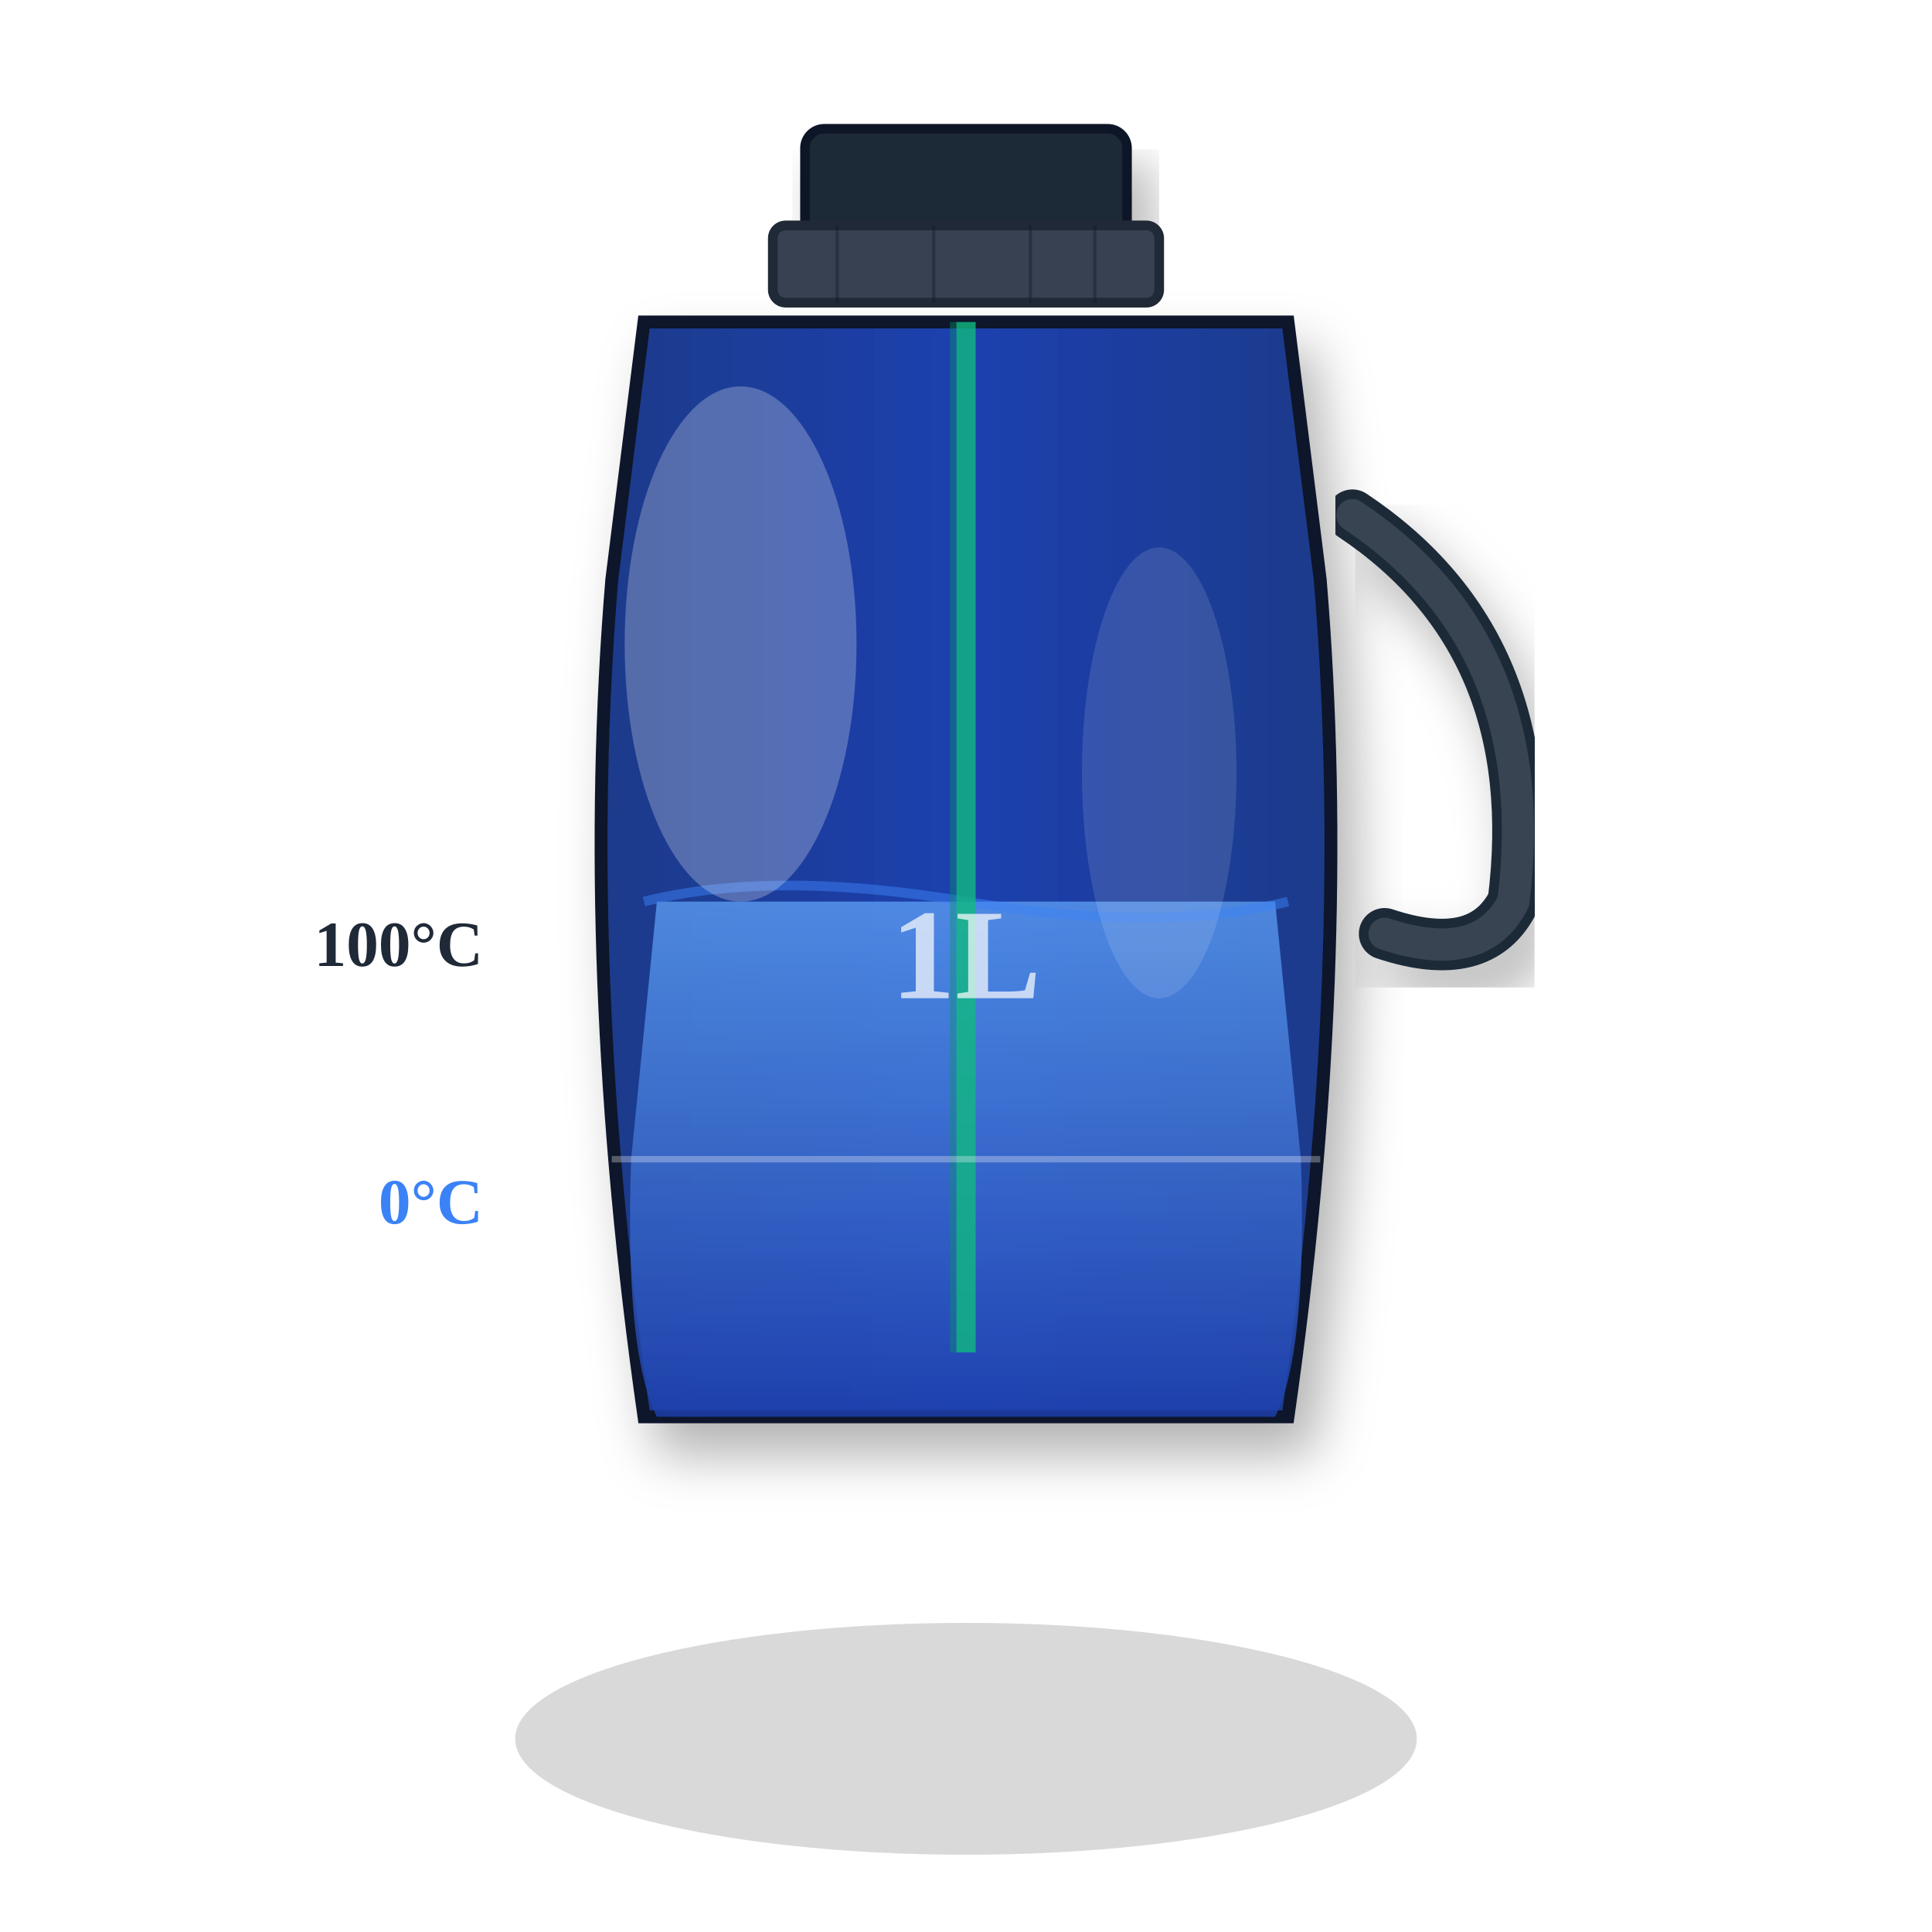
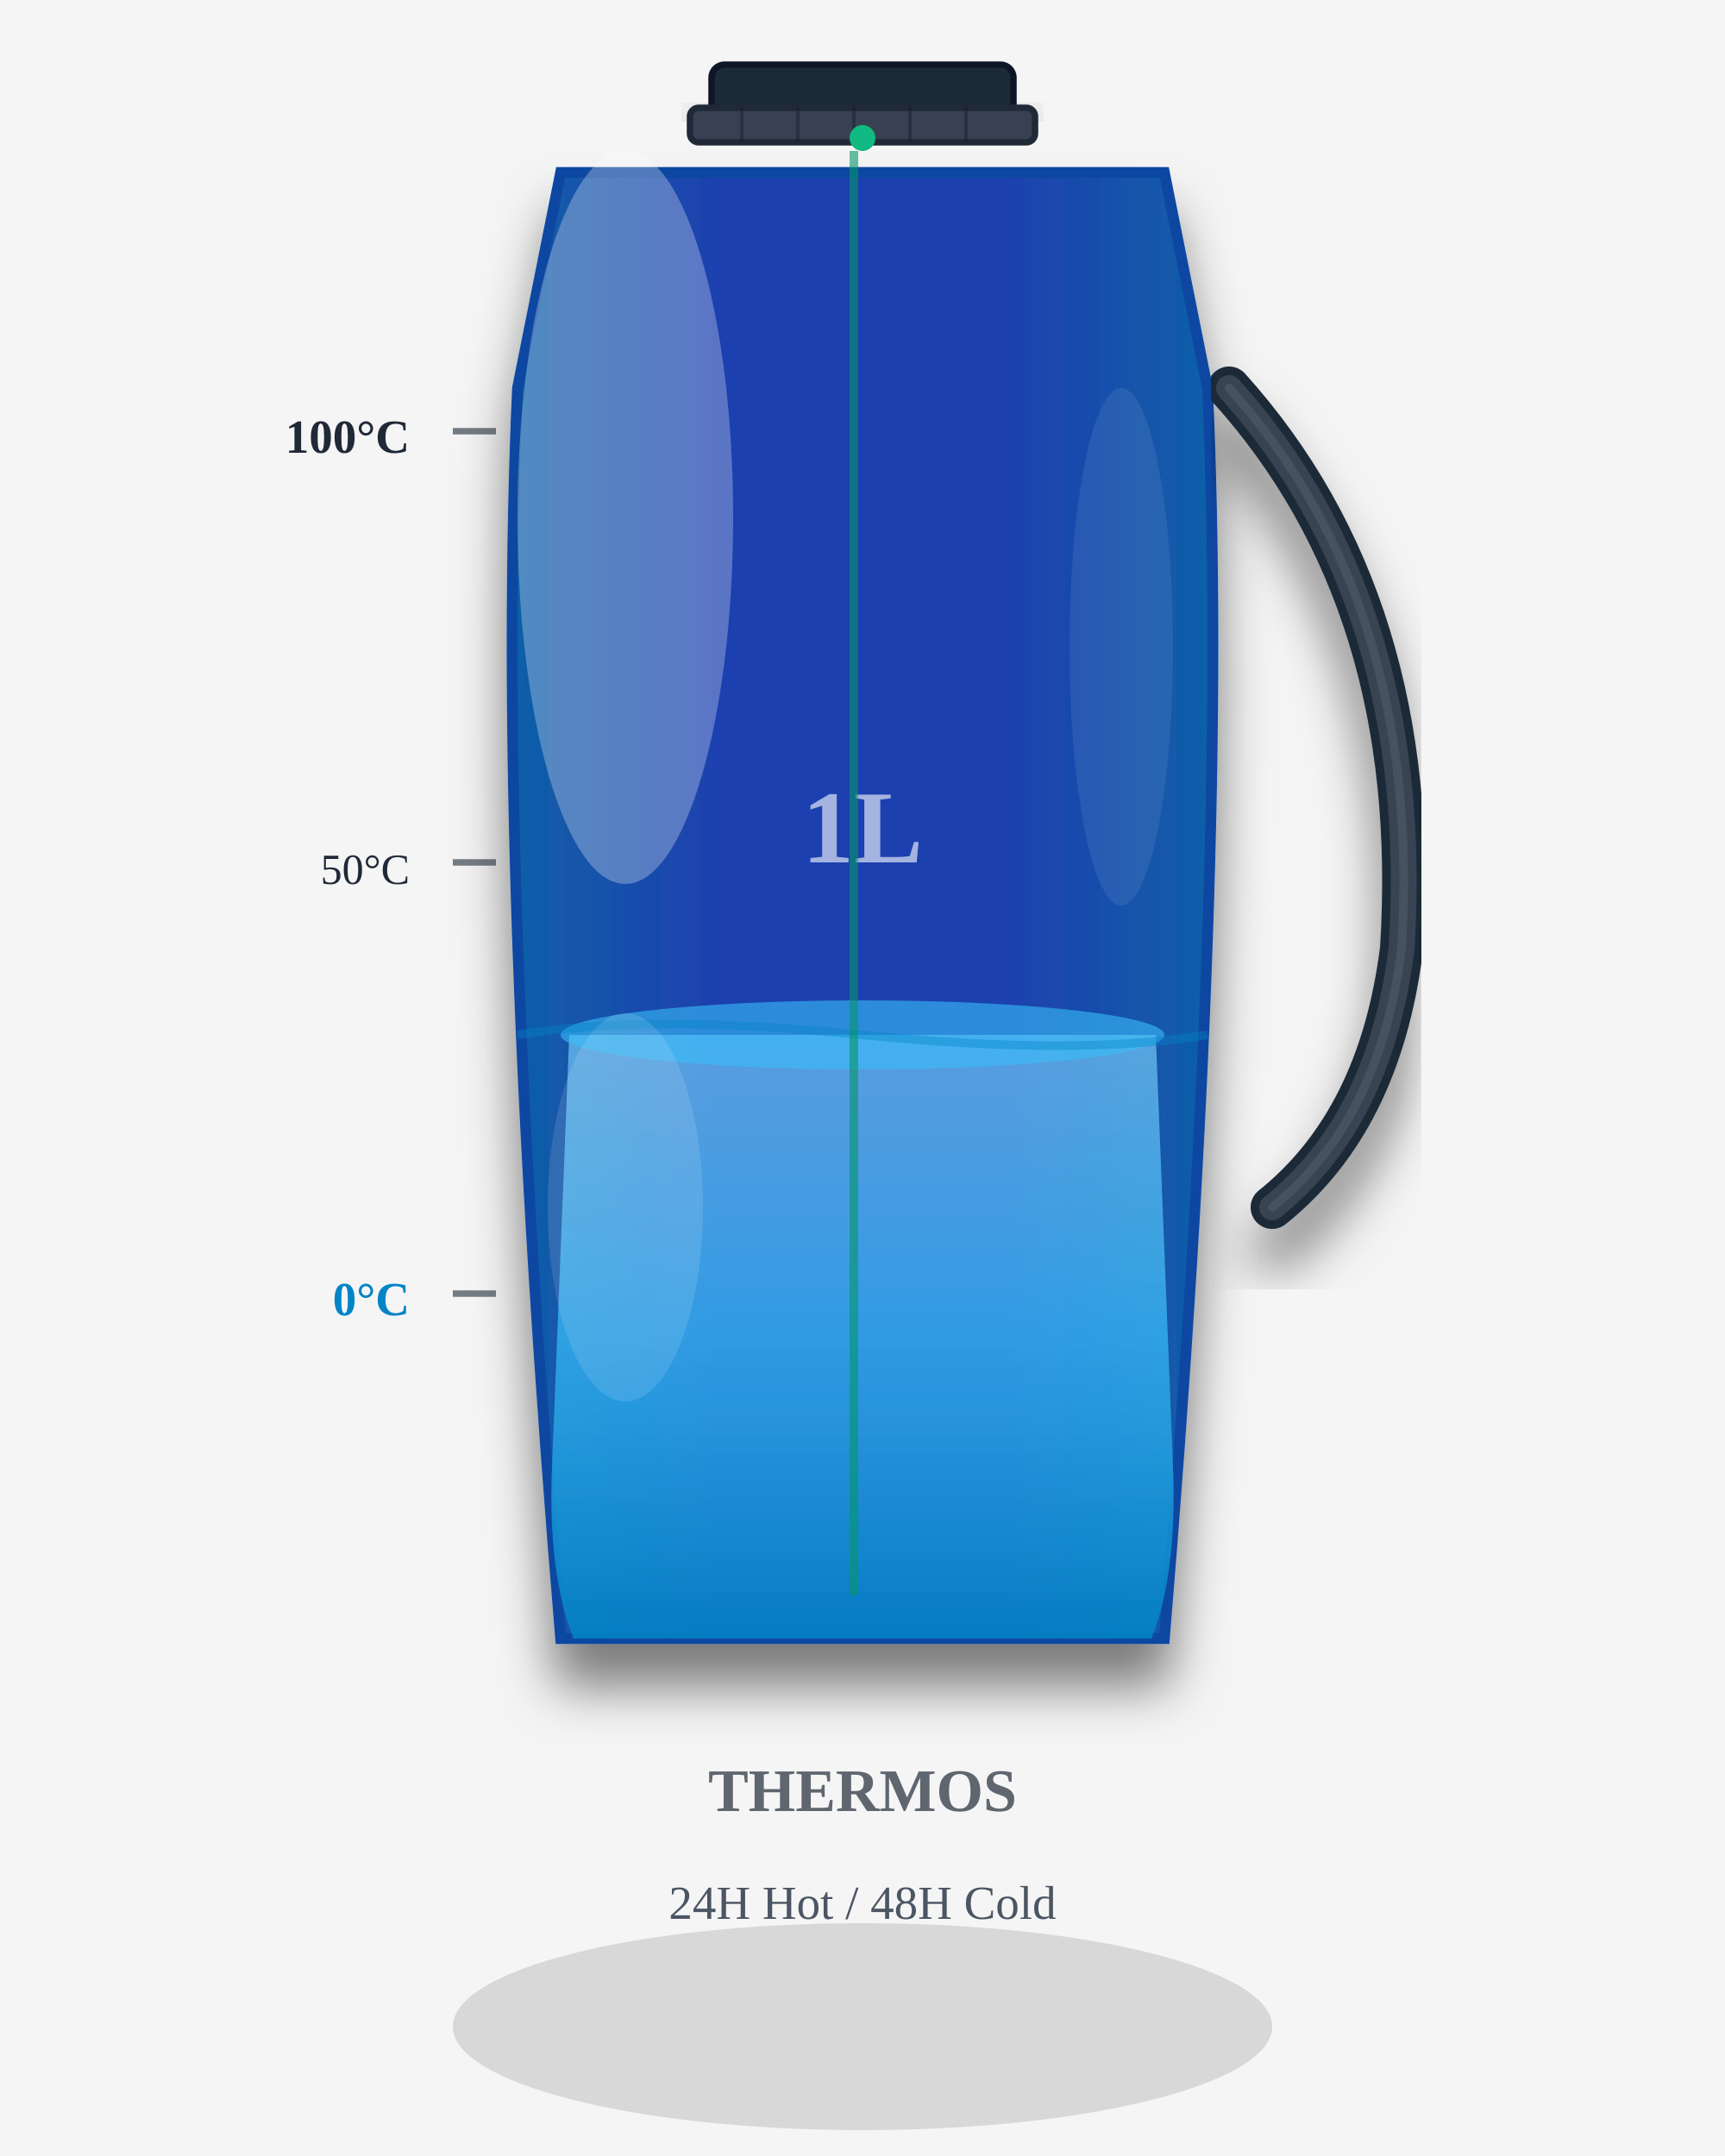
- <svg xmlns="http://www.w3.org/2000/svg" viewBox="0 0 300 300" width="300" height="300">
+ <svg xmlns="http://www.w3.org/2000/svg" viewBox="0 0 400 500" width="400" height="500">
  <defs>
    <linearGradient id="bottleOuter" x1="0%" y1="0%" x2="100%" y2="0%">
-       <stop offset="0%" style="stop-color:#1E3A8A;stop-opacity:1" />
-       <stop offset="50%" style="stop-color:#1E40AF;stop-opacity:1" />
-       <stop offset="100%" style="stop-color:#1E3A8A;stop-opacity:1" />
+       <stop offset="0%" style="stop-color:#0F5FA8;stop-opacity:1" />
+       <stop offset="30%" style="stop-color:#1E40AF;stop-opacity:1" />
+       <stop offset="70%" style="stop-color:#1E40AF;stop-opacity:1" />
+       <stop offset="100%" style="stop-color:#0F5FA8;stop-opacity:1" />
    </linearGradient>
-     <linearGradient id="waterFill" x1="0%" y1="0%" x2="0%" y2="100%">
-       <stop offset="0%" style="stop-color:#60A5FA;stop-opacity:0.8" />
-       <stop offset="100%" style="stop-color:#1E40AF;stop-opacity:0.9" />
+     <linearGradient id="waterInside" x1="0%" y1="0%" x2="0%" y2="100%">
+       <stop offset="0%" style="stop-color:#7DD3FC;stop-opacity:0.7" />
+       <stop offset="50%" style="stop-color:#38BDF8;stop-opacity:0.8" />
+       <stop offset="100%" style="stop-color:#0284C7;stop-opacity:0.95" />
    </linearGradient>
-     <filter id="shadow">
-       <feDropShadow dx="3" dy="5" stdDeviation="4" flood-opacity="0.3" />
+     <filter id="dropShadow">
+       <feGaussianBlur in="SourceAlpha" stdDeviation="6" />
+       <feOffset dx="0" dy="10" result="offsetblur" />
+       <feComponentTransfer>
+         <feFuncA type="linear" slope="0.5" />
+       </feComponentTransfer>
+       <feMerge>
+         <feMergeNode />
+         <feMergeNode in="SourceGraphic" />
+       </feMerge>
    </filter>
  </defs>
-   <rect width="300" height="300" fill="#FFFFFF" />
-   <ellipse cx="150" cy="270" rx="70" ry="18" fill="#000000" opacity="0.15" />
-   <rect x="125" y="20" width="50" height="18" fill="#1F2937" stroke="#111827" stroke-width="1.5" rx="3" filter="url(#shadow)" />
-   <rect x="120" y="35" width="60" height="12" fill="#374151" stroke="#1F2937" stroke-width="1.5" rx="2" />
-   <line x1="130" y1="35" x2="130" y2="47" stroke="#111827" stroke-width="0.5" opacity="0.4" />
-   <line x1="145" y1="35" x2="145" y2="47" stroke="#111827" stroke-width="0.5" opacity="0.4" />
-   <line x1="160" y1="35" x2="160" y2="47" stroke="#111827" stroke-width="0.5" opacity="0.4" />
-   <line x1="170" y1="35" x2="170" y2="47" stroke="#111827" stroke-width="0.5" opacity="0.4" />
-   <path d="M 100 50 L 95 90 Q 90 150 100 220 L 200 220 Q 210 150 205 90 L 200 50 Z" fill="url(#bottleOuter)" stroke="#0F172A" stroke-width="2" filter="url(#shadow)" />
-   <path d="M 102 140 L 98 180 Q 97 210 102 220 L 198 220 Q 203 210 202 180 L 198 140 Z" fill="url(#waterFill)" stroke="none" opacity="0.9" />
-   <path d="M 100 140 Q 120 135 150 140 Q 180 145 200 140" stroke="#3B82F6" stroke-width="1.5" fill="none" opacity="0.5" />
-   <ellipse cx="115" cy="100" rx="18" ry="40" fill="white" opacity="0.25" />
-   <ellipse cx="180" cy="120" rx="12" ry="35" fill="white" opacity="0.12" />
-   <text x="75" y="150" text-anchor="end" fill="#1F2937" font-size="10" font-weight="bold">100°C</text>
-   <text x="75" y="190" text-anchor="end" fill="#3B82F6" font-size="10" font-weight="bold">0°C</text>
-   <line x1="150" y1="50" x2="150" y2="210" stroke="#10B981" stroke-width="3" opacity="0.8" />
-   <line x1="148" y1="50" x2="148" y2="210" stroke="#059669" stroke-width="1" opacity="0.4" />
-   <path d="M 210 80 Q 240 100 235 140 Q 230 150 215 145" stroke="#1F2937" stroke-width="8" fill="none" stroke-linecap="round" filter="url(#shadow)" />
-   <path d="M 210 80 Q 240 100 235 140 Q 230 150 215 145" stroke="#4B5563" stroke-width="5" fill="none" stroke-linecap="round" opacity="0.6" />
-   <text x="150" y="155" text-anchor="middle" fill="white" font-size="20" font-weight="bold" opacity="0.7">1L</text>
-   <line x1="95" y1="180" x2="205" y2="180" stroke="#FFFFFF" stroke-width="1" opacity="0.3" />
+   <rect width="400" height="500" fill="#F5F5F5" />
+   <ellipse cx="200" cy="470" rx="95" ry="24" fill="#000" opacity="0.12" />
+   <rect x="165" y="15" width="70" height="12" fill="#1F2937" stroke="#111827" stroke-width="1.5" rx="3" filter="url(#dropShadow)" />
+   <rect x="160" y="25" width="80" height="8" fill="#374151" stroke="#1F2937" stroke-width="1.5" rx="2" />
+   <line x1="172" y1="25" x2="172" y2="33" stroke="#111827" stroke-width="0.8" opacity="0.4" />
+   <line x1="185" y1="25" x2="185" y2="33" stroke="#111827" stroke-width="0.8" opacity="0.4" />
+   <line x1="198" y1="25" x2="198" y2="33" stroke="#111827" stroke-width="0.8" opacity="0.4" />
+   <line x1="211" y1="25" x2="211" y2="33" stroke="#111827" stroke-width="0.8" opacity="0.4" />
+   <line x1="224" y1="25" x2="224" y2="33" stroke="#111827" stroke-width="0.8" opacity="0.4" />
+   <path d="M 130 40 L 120 90 Q 115 200 130 380 L 270 380 Q 285 200 280 90 L 270 40 Z" fill="url(#bottleOuter)" stroke="#0D47A1" stroke-width="2.5" filter="url(#dropShadow)" />
+   <path d="M 132 240 L 128 340 Q 127 365 133 380 L 267 380 Q 273 365 272 340 L 268 240 Z" fill="url(#waterInside)" stroke="none" opacity="0.9" />
+   <ellipse cx="200" cy="240" rx="70" ry="8" fill="#38BDF8" opacity="0.6" />
+   <path d="M 120 240 Q 150 235 200 240 Q 250 245 280 240" stroke="#0284C7" stroke-width="2" fill="none" opacity="0.4" />
+   <ellipse cx="145" cy="120" rx="25" ry="85" fill="#FFF" opacity="0.28" />
+   <ellipse cx="145" cy="280" rx="18" ry="45" fill="#FFF" opacity="0.12" />
+   <ellipse cx="260" cy="150" rx="12" ry="60" fill="#FFF" opacity="0.08" />
+   <line x1="105" y1="100" x2="115" y2="100" stroke="#1F2937" stroke-width="1.5" opacity="0.6" />
+   <text x="95" y="105" text-anchor="end" fill="#1F2937" font-size="11" font-weight="bold">100°C</text>
+   <line x1="105" y1="200" x2="115" y2="200" stroke="#1F2937" stroke-width="1.5" opacity="0.6" />
+   <text x="95" y="205" text-anchor="end" fill="#1F2937" font-size="10">50°C</text>
+   <line x1="105" y1="300" x2="115" y2="300" stroke="#1F2937" stroke-width="1.5" opacity="0.6" />
+   <text x="95" y="305" text-anchor="end" fill="#0284C7" font-size="11" font-weight="bold">0°C</text>
+   <text x="200" y="200" text-anchor="middle" fill="#FFF" font-size="24" font-weight="bold" opacity="0.6">1L</text>
+   <line x1="200" y1="35" x2="200" y2="370" stroke="#10B981" stroke-width="5" opacity="0.85" filter="url(#dropShadow)" />
+   <line x1="198" y1="35" x2="198" y2="370" stroke="#059669" stroke-width="2" opacity="0.6" />
+   <circle cx="200" cy="32" r="3" fill="#10B981" />
+   <path d="M 285 90 Q 330 140 325 220 Q 320 260 295 280" stroke="#1F2937" stroke-width="10" fill="none" stroke-linecap="round" filter="url(#dropShadow)" />
+   <path d="M 285 90 Q 330 140 325 220 Q 320 260 295 280" stroke="#4B5563" stroke-width="6" fill="none" stroke-linecap="round" opacity="0.6" />
+   <path d="M 285 90 Q 330 140 325 220 Q 320 260 295 280" stroke="#6B7280" stroke-width="2" fill="none" stroke-linecap="round" opacity="0.3" />
+   <text x="200" y="420" text-anchor="middle" fill="#1F2937" font-size="14" font-weight="bold" opacity="0.7">THERMOS</text>
+   <text x="200" y="445" text-anchor="middle" fill="#4B5563" font-size="11">24H Hot / 48H Cold</text>
</svg>
